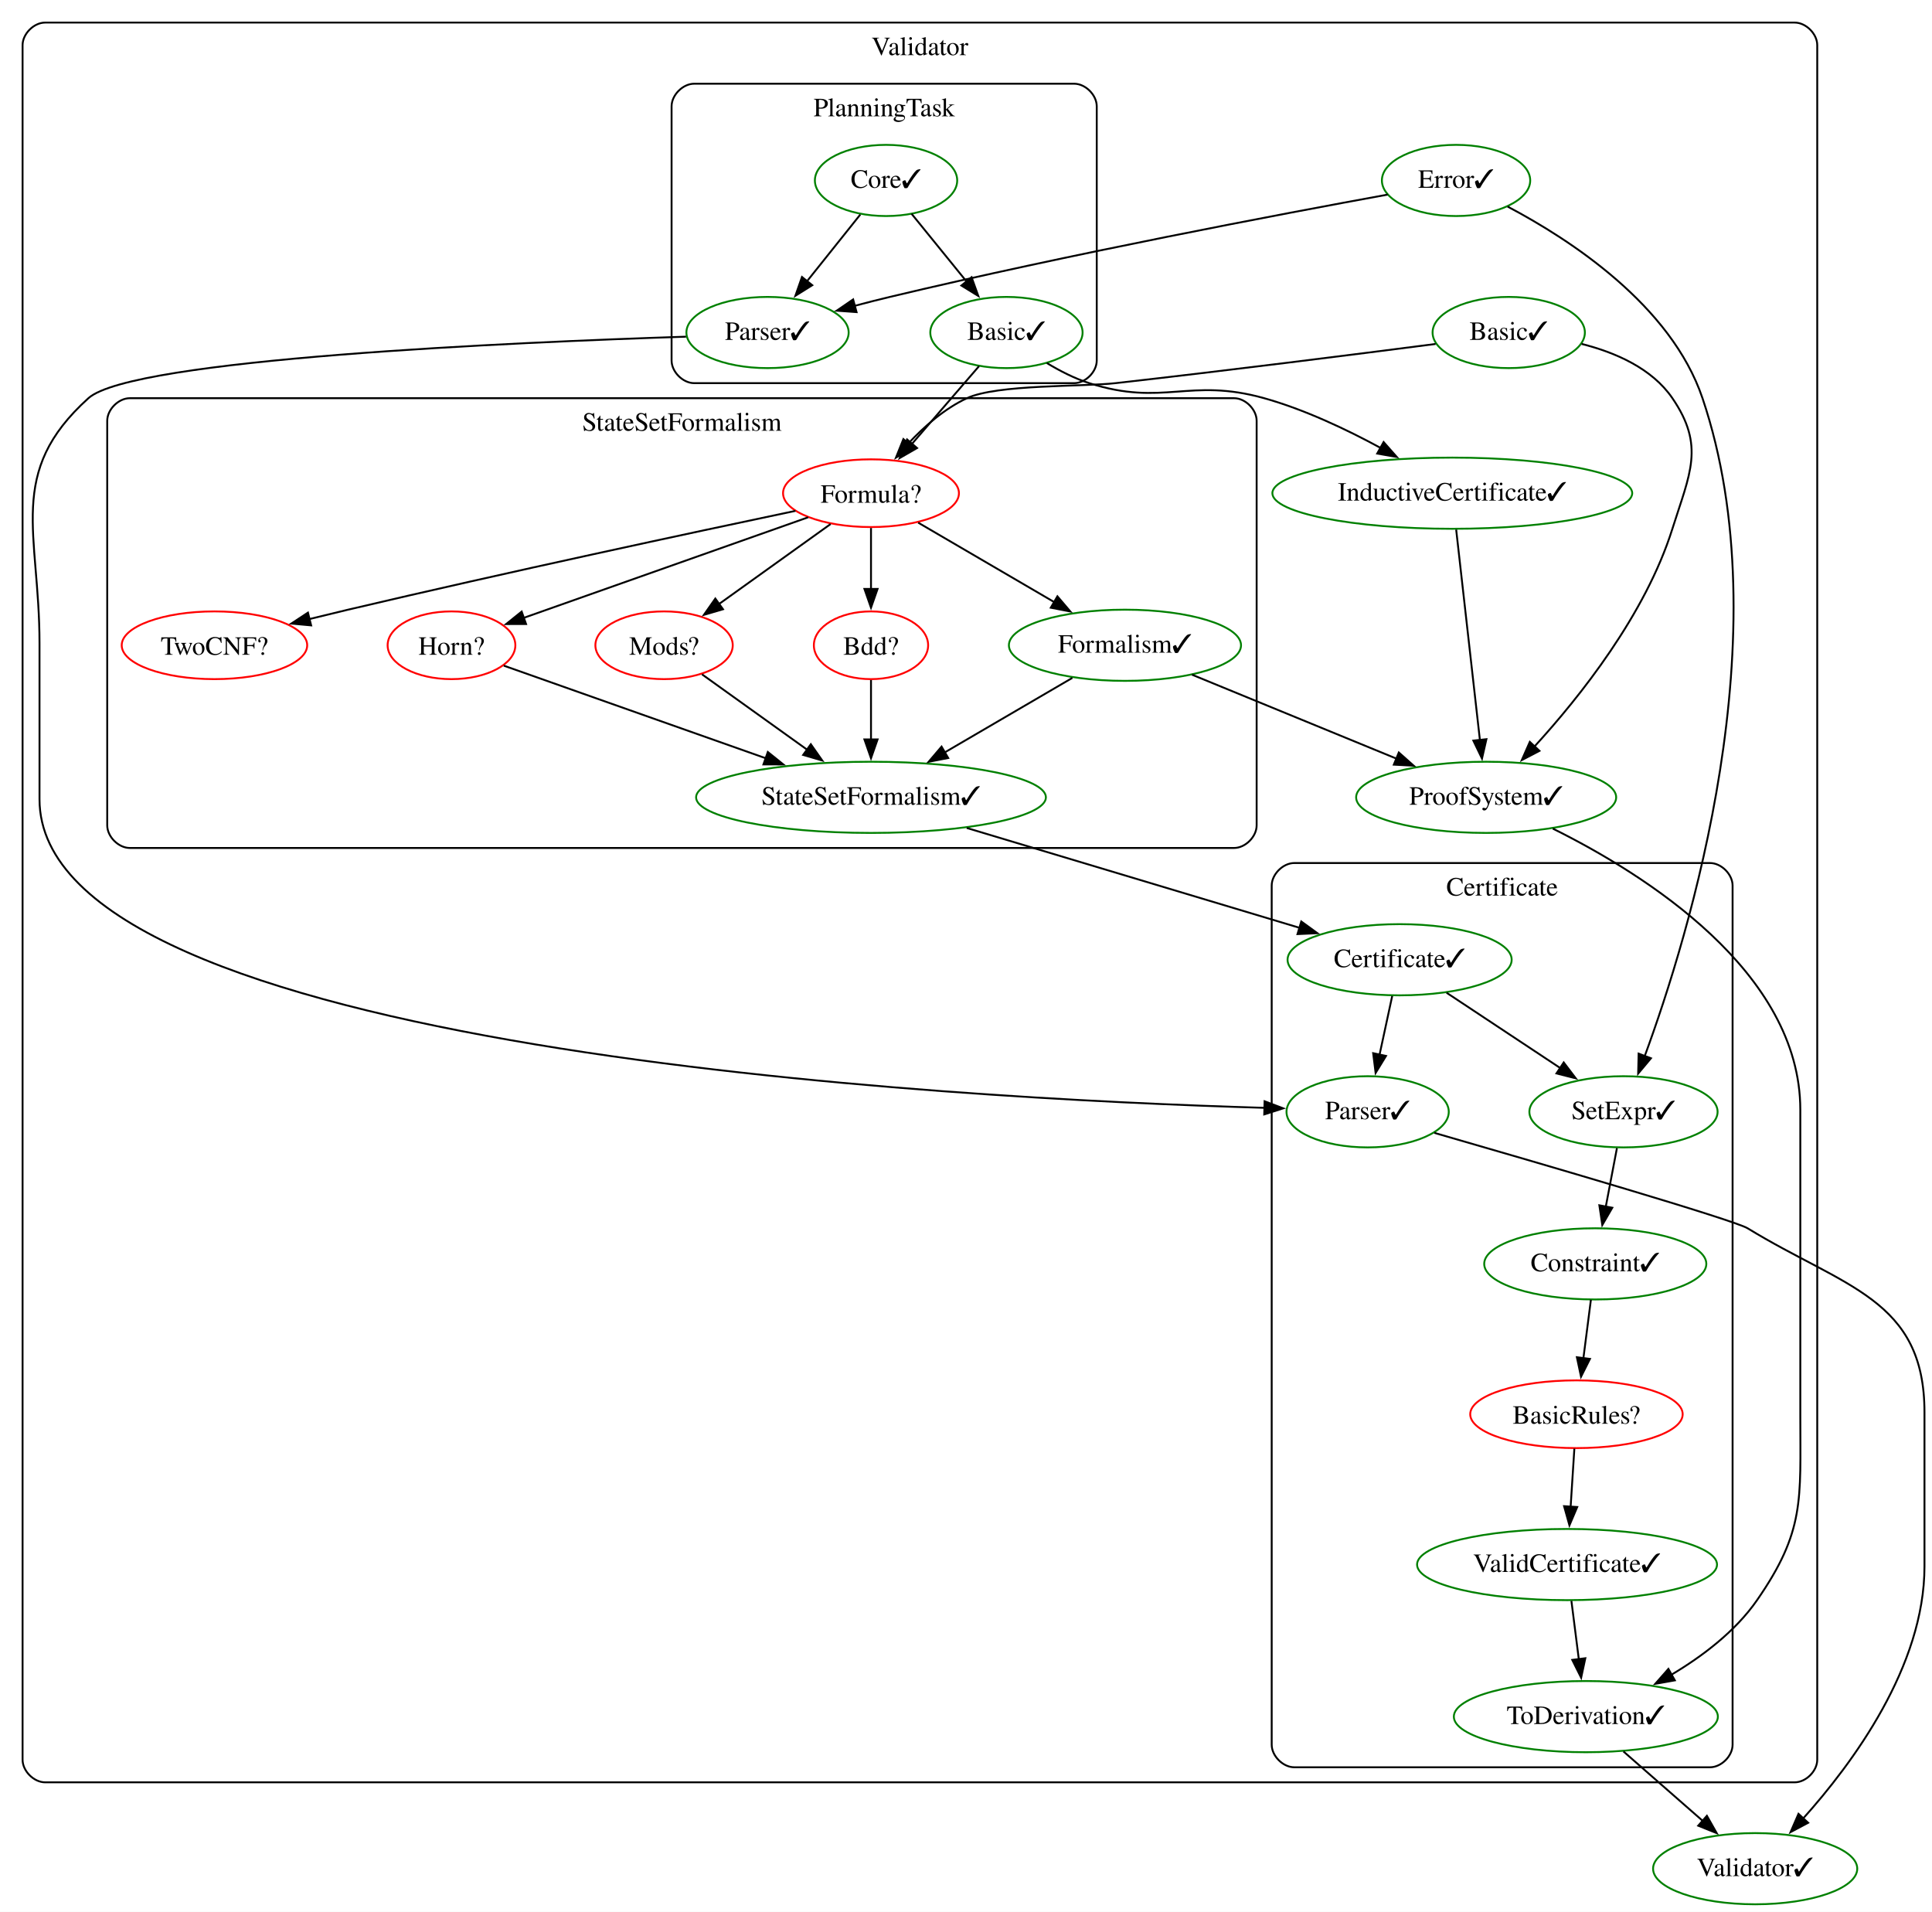
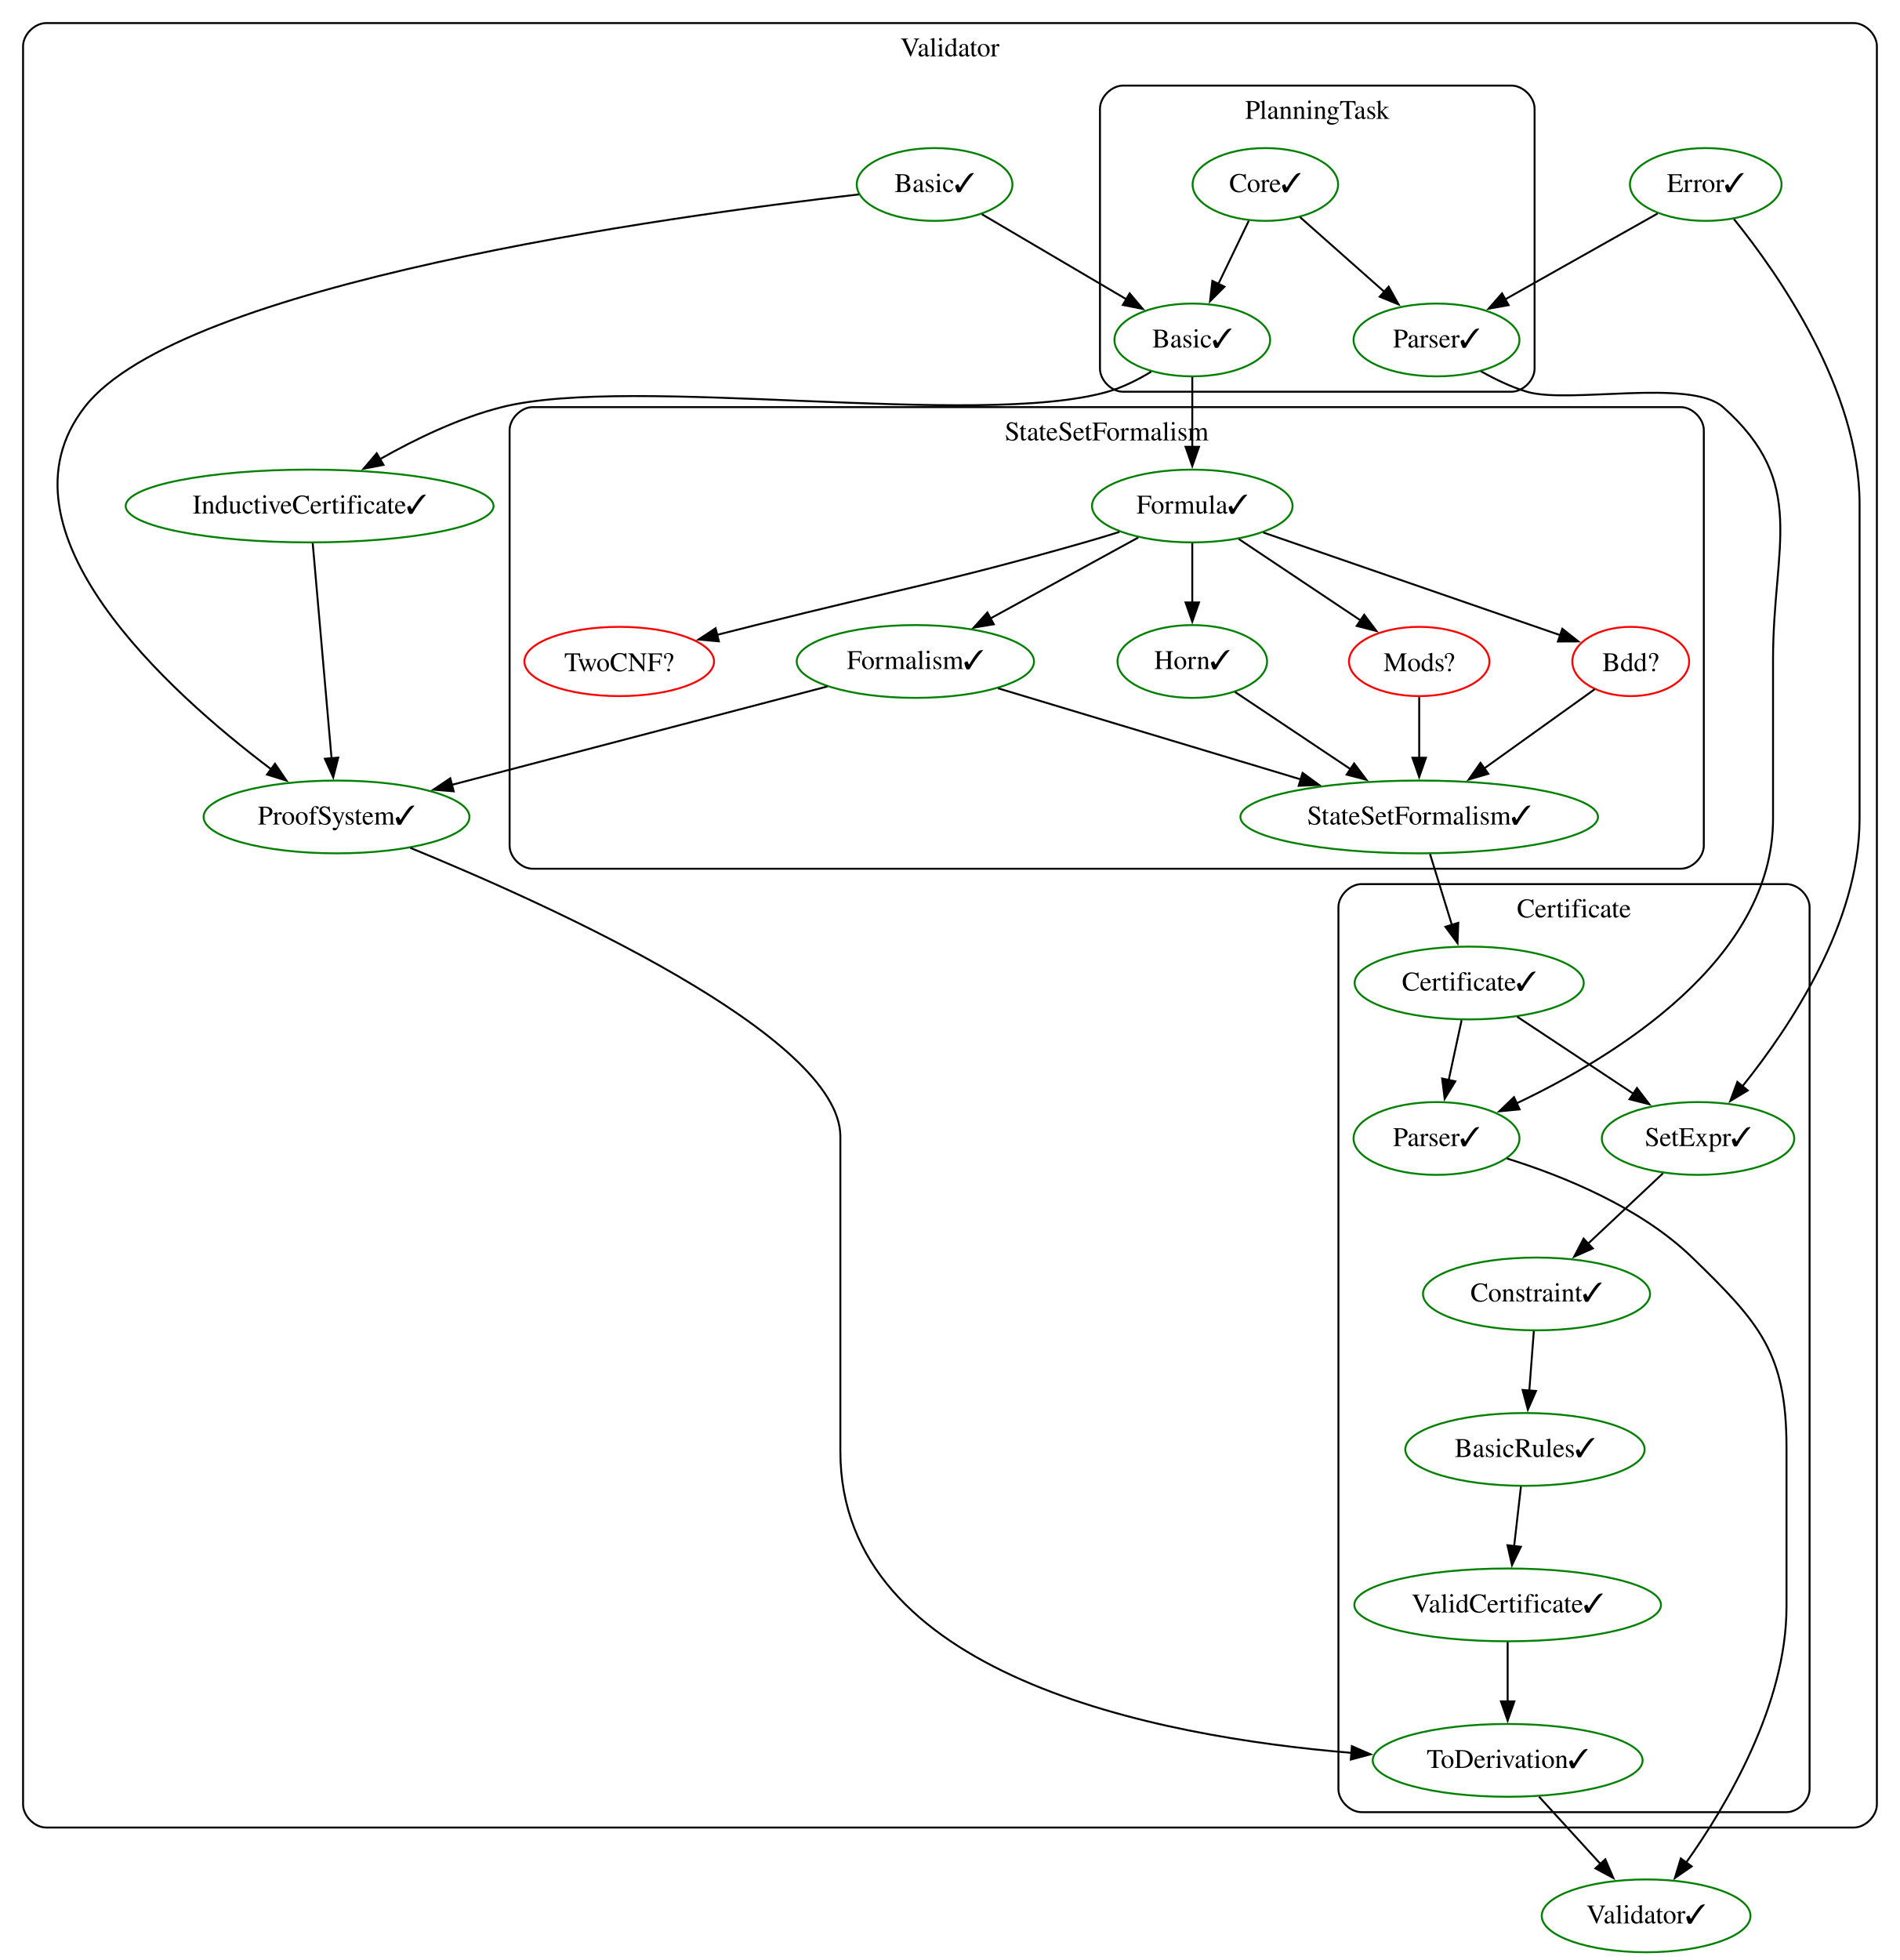
- <svg xmlns="http://www.w3.org/2000/svg" xmlns:xlink="http://www.w3.org/1999/xlink" width="1027pt" height="1016pt" viewBox="0.00 0.00 1027.00 1016.00">
-   <g id="graph0" class="graph" transform="scale(1 1) rotate(0) translate(4 1012.22)">
-     <polygon fill="white" stroke="none" points="-4,4 -4,-1012.22 1023,-1012.22 1023,4 -4,4" />
-     <g id="clust103" class="cluster">
-       <path fill="none" stroke="black" d="M20,-64.83C20,-64.83 950,-64.83 950,-64.83 956,-64.83 962,-70.83 962,-76.83 962,-76.83 962,-988.22 962,-988.22 962,-994.22 956,-1000.22 950,-1000.22 950,-1000.22 20,-1000.22 20,-1000.22 14,-1000.22 8,-994.22 8,-988.22 8,-988.22 8,-76.83 8,-76.83 8,-70.83 14,-64.83 20,-64.83" />
-       <text xml:space="preserve" text-anchor="middle" x="485" y="-982.92" font-family="Times,serif" font-size="14.00">Validator</text>
-     </g>
-     <g id="clust104" class="cluster">
-       <path fill="none" stroke="black" d="M684,-72.83C684,-72.83 905,-72.83 905,-72.83 911,-72.83 917,-78.83 917,-84.83 917,-84.83 917,-541.48 917,-541.48 917,-547.48 911,-553.48 905,-553.48 905,-553.48 684,-553.48 684,-553.48 678,-553.48 672,-547.48 672,-541.48 672,-541.48 672,-84.83 672,-84.83 672,-78.83 678,-72.83 684,-72.83" />
-       <text xml:space="preserve" text-anchor="middle" x="794.5" y="-536.18" font-family="Times,serif" font-size="14.00">Certificate</text>
-     </g>
-     <g id="clust105" class="cluster">
-       <path fill="none" stroke="black" d="M365,-808.56C365,-808.56 567,-808.56 567,-808.56 573,-808.56 579,-814.56 579,-820.56 579,-820.56 579,-955.72 579,-955.72 579,-961.72 573,-967.72 567,-967.72 567,-967.72 365,-967.72 365,-967.72 359,-967.72 353,-961.72 353,-955.72 353,-955.72 353,-820.56 353,-820.56 353,-814.56 359,-808.56 365,-808.56" />
-       <text xml:space="preserve" text-anchor="middle" x="466" y="-950.42" font-family="Times,serif" font-size="14.00">PlanningTask</text>
-     </g>
-     <g id="clust106" class="cluster">
-       <path fill="none" stroke="black" d="M65,-561.48C65,-561.48 652,-561.48 652,-561.48 658,-561.48 664,-567.48 664,-573.48 664,-573.48 664,-788.56 664,-788.56 664,-794.56 658,-800.56 652,-800.56 652,-800.56 65,-800.56 65,-800.56 59,-800.56 53,-794.56 53,-788.56 53,-788.56 53,-573.48 53,-573.48 53,-567.48 59,-561.48 65,-561.48" />
-       <text xml:space="preserve" text-anchor="middle" x="358.5" y="-783.26" font-family="Times,serif" font-size="14.00">StateSetFormalism</text>
+ <svg xmlns="http://www.w3.org/2000/svg" xmlns:xlink="http://www.w3.org/1999/xlink" width="988pt" height="1019pt" viewBox="0.00 0.00 988.00 1019.00">
+   <g id="graph0" class="graph" transform="scale(1 1) rotate(0) translate(4 1014.96)">
+     <polygon fill="white" stroke="none" points="-4,4 -4,-1014.96 984,-1014.96 984,4 -4,4" />
+     <g id="clust216" class="cluster">
+       <path fill="none" stroke="black" d="M20,-64.83C20,-64.83 960,-64.83 960,-64.83 966,-64.83 972,-70.83 972,-76.83 972,-76.83 972,-990.96 972,-990.96 972,-996.96 966,-1002.96 960,-1002.96 960,-1002.96 20,-1002.96 20,-1002.96 14,-1002.96 8,-996.96 8,-990.96 8,-990.96 8,-76.83 8,-76.83 8,-70.83 14,-64.83 20,-64.83" />
+       <text xml:space="preserve" text-anchor="middle" x="490" y="-985.66" font-family="Times,serif" font-size="14.00">Validator</text>
+     </g>
+     <g id="clust217" class="cluster">
+       <path fill="none" stroke="black" d="M704,-72.83C704,-72.83 925,-72.83 925,-72.83 931,-72.83 937,-78.83 937,-84.83 937,-84.83 937,-543.31 937,-543.31 937,-549.31 931,-555.31 925,-555.31 925,-555.31 704,-555.31 704,-555.31 698,-555.31 692,-549.31 692,-543.31 692,-543.31 692,-84.83 692,-84.83 692,-78.83 698,-72.83 704,-72.83" />
+       <text xml:space="preserve" text-anchor="middle" x="814.5" y="-538.01" font-family="Times,serif" font-size="14.00">Certificate</text>
+     </g>
+     <g id="clust218" class="cluster">
+       <path fill="none" stroke="black" d="M580,-811.3C580,-811.3 782,-811.3 782,-811.3 788,-811.3 794,-817.3 794,-823.3 794,-823.3 794,-958.46 794,-958.46 794,-964.46 788,-970.46 782,-970.46 782,-970.46 580,-970.46 580,-970.46 574,-970.46 568,-964.46 568,-958.46 568,-958.46 568,-823.3 568,-823.3 568,-817.3 574,-811.3 580,-811.3" />
+       <text xml:space="preserve" text-anchor="middle" x="681" y="-953.16" font-family="Times,serif" font-size="14.00">PlanningTask</text>
+     </g>
+     <g id="clust219" class="cluster">
+       <path fill="none" stroke="black" d="M273,-563.31C273,-563.31 870,-563.31 870,-563.31 876,-563.31 882,-569.31 882,-575.31 882,-575.31 882,-791.3 882,-791.3 882,-797.3 876,-803.3 870,-803.3 870,-803.3 273,-803.3 273,-803.3 267,-803.3 261,-797.3 261,-791.3 261,-791.3 261,-575.31 261,-575.31 261,-569.31 267,-563.31 273,-563.31" />
+       <text xml:space="preserve" text-anchor="middle" x="571.5" y="-786" font-family="Times,serif" font-size="14.00">StateSetFormalism</text>
    </g>
    <g id="node1" class="node">
      <g id="a_node1">
        <a xlink:href="https://github.com/AmosNico/Master-Thesis/tree/main/validator/Validator.html" xlink:title="Validator✓">
-           <ellipse fill="none" stroke="green" cx="929" cy="-18.92" rx="54.27" ry="18.92" />
-           <text xml:space="preserve" text-anchor="middle" x="929" y="-14.99" font-family="Times,serif" font-size="14.00">Validator✓</text>
+           <ellipse fill="none" stroke="green" cx="852" cy="-18.92" rx="54.27" ry="18.92" />
+           <text xml:space="preserve" text-anchor="middle" x="852" y="-14.99" font-family="Times,serif" font-size="14.00">Validator✓</text>
        </a>
      </g>
    </g>
    <g id="node2" class="node">
      <g id="a_node2">
        <a xlink:href="https://github.com/AmosNico/Master-Thesis/tree/main/validator/Validator/Certificate/Parser.html" xlink:title="Parser✓">
-           <ellipse fill="none" stroke="green" cx="723" cy="-421.24" rx="43.13" ry="18.92" />
-           <text xml:space="preserve" text-anchor="middle" x="723" y="-417.31" font-family="Times,serif" font-size="14.00">Parser✓</text>
+           <ellipse fill="none" stroke="green" cx="743" cy="-423.07" rx="43.13" ry="18.92" />
+           <text xml:space="preserve" text-anchor="middle" x="743" y="-419.14" font-family="Times,serif" font-size="14.00">Parser✓</text>
        </a>
      </g>
    </g>
    <g id="edge1" class="edge">
-       <path fill="none" stroke="black" d="M758.42,-410.06C814.39,-393.91 917.74,-363.77 925,-359.32 976.43,-327.85 1019,-321.79 1019,-261.49 1019,-261.49 1019,-261.49 1019,-179.58 1019,-126.58 980.9,-74.96 954.28,-45.36" />
-       <polygon fill="black" stroke="black" points="957.17,-43.33 947.81,-38.36 952.03,-48.08 957.17,-43.33" />
+       <path fill="none" stroke="black" d="M779.63,-412.66C808.78,-403.58 849.01,-387.31 876,-361.15 911.18,-327.05 925,-311.4 925,-262.41 925,-262.41 925,-262.41 925,-179.58 925,-128.97 894.29,-76.85 872.71,-46.46" />
+       <polygon fill="black" stroke="black" points="875.7,-44.62 866.97,-38.61 870.05,-48.75 875.7,-44.62" />
    </g>
    <g id="node3" class="node">
      <g id="a_node3">
        <a xlink:href="https://github.com/AmosNico/Master-Thesis/tree/main/validator/Validator/Certificate/ToDerivation.html" xlink:title="ToDerivation✓">
-           <ellipse fill="none" stroke="green" cx="839" cy="-99.75" rx="70.18" ry="18.92" />
-           <text xml:space="preserve" text-anchor="middle" x="839" y="-95.82" font-family="Times,serif" font-size="14.00">ToDerivation✓</text>
+           <ellipse fill="none" stroke="green" cx="780" cy="-99.75" rx="70.18" ry="18.92" />
+           <text xml:space="preserve" text-anchor="middle" x="780" y="-95.82" font-family="Times,serif" font-size="14.00">ToDerivation✓</text>
        </a>
      </g>
    </g>
    <g id="edge2" class="edge">
-       <path fill="none" stroke="black" d="M858.97,-81.25C871.38,-70.39 887.5,-56.26 901.15,-44.31" />
-       <polygon fill="black" stroke="black" points="903.34,-47.04 908.56,-37.82 898.73,-41.77 903.34,-47.04" />
+       <path fill="none" stroke="black" d="M796.34,-80.86C805.79,-70.5 817.86,-57.29 828.34,-45.82" />
+       <polygon fill="black" stroke="black" points="830.79,-48.32 834.95,-38.58 825.63,-43.6 830.79,-48.32" />
    </g>
    <g id="node4" class="node">
      <g id="a_node4">
        <a xlink:href="https://github.com/AmosNico/Master-Thesis/tree/main/validator/Validator/PlanningTask/Basic.html" xlink:title="Basic✓">
-           <ellipse fill="none" stroke="green" cx="531" cy="-835.47" rx="40.48" ry="18.92" />
-           <text xml:space="preserve" text-anchor="middle" x="531" y="-831.55" font-family="Times,serif" font-size="14.00">Basic✓</text>
+           <ellipse fill="none" stroke="green" cx="616" cy="-838.22" rx="40.48" ry="18.92" />
+           <text xml:space="preserve" text-anchor="middle" x="616" y="-834.29" font-family="Times,serif" font-size="14.00">Basic✓</text>
        </a>
      </g>
    </g>
    <g id="node5" class="node">
      <g id="a_node5">
        <a xlink:href="https://github.com/AmosNico/Master-Thesis/tree/main/validator/Validator/InductiveCertificate.html" xlink:title="InductiveCertificate✓">
-           <ellipse fill="none" stroke="green" cx="768" cy="-750.06" rx="95.64" ry="18.92" />
-           <text xml:space="preserve" text-anchor="middle" x="768" y="-746.13" font-family="Times,serif" font-size="14.00">InductiveCertificate✓</text>
+           <ellipse fill="none" stroke="green" cx="157" cy="-751.89" rx="95.64" ry="18.92" />
+           <text xml:space="preserve" text-anchor="middle" x="157" y="-747.96" font-family="Times,serif" font-size="14.00">InductiveCertificate✓</text>
        </a>
      </g>
    </g>
    <g id="edge3" class="edge">
-       <path fill="none" stroke="black" d="M552.47,-819.25C559.36,-815.08 567.23,-811.04 575,-808.56 614.52,-795.94 628.05,-811.73 668,-800.56 689.46,-794.55 711.84,-783.95 729.96,-774.09" />
-       <polygon fill="black" stroke="black" points="731.49,-777.24 738.51,-769.31 728.08,-771.13 731.49,-777.24" />
+       <path fill="none" stroke="black" d="M594.62,-821.7C587.73,-817.53 579.84,-813.55 572,-811.3 504.68,-792.03 324.91,-820.37 257,-803.3 234.83,-797.73 211.93,-786.64 193.65,-776.28" />
+       <polygon fill="black" stroke="black" points="195.43,-773.27 185.03,-771.24 191.9,-779.31 195.43,-773.27" />
    </g>
    <g id="node18" class="node">
      <g id="a_node18">
-         <a xlink:href="https://github.com/AmosNico/Master-Thesis/tree/main/validator/Validator/StateSetFormalism/Formula.html" xlink:title="Formula?">
-           <ellipse fill="none" stroke="red" cx="459" cy="-750.06" rx="46.75" ry="18" />
-           <text xml:space="preserve" text-anchor="middle" x="459" y="-745.01" font-family="Times,serif" font-size="14.00">Formula?</text>
-         </a>
-       </g>
-     </g>
-     <g id="edge22" class="edge">
-       <path fill="none" stroke="black" d="M516.43,-817.59C506.12,-805.64 492.11,-789.42 480.51,-775.98" />
-       <polygon fill="black" stroke="black" points="483.48,-774.06 474.29,-768.77 478.18,-778.63 483.48,-774.06" />
+         <a xlink:href="https://github.com/AmosNico/Master-Thesis/tree/main/validator/Validator/StateSetFormalism/Formula.html" xlink:title="Formula✓">
+           <ellipse fill="none" stroke="green" cx="616" cy="-751.89" rx="52.15" ry="18.92" />
+           <text xml:space="preserve" text-anchor="middle" x="616" y="-747.96" font-family="Times,serif" font-size="14.00">Formula✓</text>
+         </a>
+       </g>
+     </g>
+     <g id="edge24" class="edge">
+       <path fill="none" stroke="black" d="M616,-818.92C616,-808.31 616,-794.7 616,-782.59" />
+       <polygon fill="black" stroke="black" points="619.5,-782.66 616,-772.66 612.5,-782.66 619.5,-782.66" />
    </g>
    <g id="node7" class="node">
      <g id="a_node7">
        <a xlink:href="https://github.com/AmosNico/Master-Thesis/tree/main/validator/Validator/ProofSystem.html" xlink:title="ProofSystem✓">
-           <ellipse fill="none" stroke="green" cx="786" cy="-588.4" rx="69.12" ry="18.92" />
-           <text xml:space="preserve" text-anchor="middle" x="786" y="-584.47" font-family="Times,serif" font-size="14.00">ProofSystem✓</text>
+           <ellipse fill="none" stroke="green" cx="171" cy="-590.23" rx="69.12" ry="18.92" />
+           <text xml:space="preserve" text-anchor="middle" x="171" y="-586.3" font-family="Times,serif" font-size="14.00">ProofSystem✓</text>
        </a>
      </g>
    </g>
    <g id="edge5" class="edge">
-       <path fill="none" stroke="black" d="M770.06,-730.74C773.16,-703.31 779.02,-651.3 782.71,-618.59" />
-       <polygon fill="black" stroke="black" points="786.15,-619.33 783.79,-609 779.19,-618.55 786.15,-619.33" />
+       <path fill="none" stroke="black" d="M158.61,-732.57C161.01,-705.14 165.57,-653.13 168.44,-620.42" />
+       <polygon fill="black" stroke="black" points="171.89,-621.1 169.28,-610.84 164.92,-620.49 171.89,-621.1" />
    </g>
    <g id="node6" class="node">
      <g id="a_node6">
        <a xlink:href="https://github.com/AmosNico/Master-Thesis/tree/main/validator/Validator/Basic.html" xlink:title="Basic✓">
-           <ellipse fill="none" stroke="green" cx="798" cy="-835.47" rx="40.48" ry="18.92" />
-           <text xml:space="preserve" text-anchor="middle" x="798" y="-831.55" font-family="Times,serif" font-size="14.00">Basic✓</text>
-         </a>
-       </g>
+           <ellipse fill="none" stroke="green" cx="482" cy="-919.05" rx="40.48" ry="18.92" />
+           <text xml:space="preserve" text-anchor="middle" x="482" y="-915.12" font-family="Times,serif" font-size="14.00">Basic✓</text>
+         </a>
+       </g>
+     </g>
+     <g id="edge18" class="edge">
+       <path fill="none" stroke="black" d="M506.58,-903.59C527.64,-891.2 558.2,-873.22 581.68,-859.41" />
+       <polygon fill="black" stroke="black" points="583.43,-862.44 590.27,-854.35 579.88,-856.41 583.43,-862.44" />
    </g>
    <g id="edge4" class="edge">
-       <path fill="none" stroke="black" d="M836.73,-829.41C854.55,-824.93 874.11,-816.48 885,-800.56 902.41,-775.09 894.26,-760.57 885,-731.14 870.67,-685.61 835.94,-641.95 811.69,-615.41" />
-       <polygon fill="black" stroke="black" points="814.33,-613.1 804.94,-608.19 809.21,-617.88 814.33,-613.1" />
-     </g>
-     <g id="edge23" class="edge">
-       <path fill="none" stroke="black" d="M759.13,-829.39C717.18,-823.96 648.4,-815.25 589,-808.56 571.47,-806.58 526,-808 510,-800.56 498.13,-795.03 487.34,-785.58 478.77,-776.42" />
-       <polygon fill="black" stroke="black" points="481.49,-774.21 472.27,-768.98 476.22,-778.82 481.49,-774.21" />
+       <path fill="none" stroke="black" d="M442.64,-913.89C343.86,-902.58 89.78,-867.66 40,-803.3 -9.58,-739.2 83.46,-655.41 137.01,-615.02" />
+       <polygon fill="black" stroke="black" points="139.01,-617.9 144.97,-609.13 134.85,-612.27 139.01,-617.9" />
    </g>
    <g id="edge14" class="edge">
-       <path fill="none" stroke="black" d="M821.42,-571.78C870.44,-547.47 953,-495.63 953,-422.24 953,-422.24 953,-422.24 953,-259.49 953,-214.83 955.44,-198.37 930,-161.66 918.51,-145.07 900.89,-131.76 884.22,-121.87" />
-       <polygon fill="black" stroke="black" points="886.31,-119.03 875.88,-117.18 882.88,-125.13 886.31,-119.03" />
+       <path fill="none" stroke="black" d="M209.38,-574.15C282.15,-544.35 433,-476.29 433,-424.07 433,-424.07 433,-424.07 433,-260.41 433,-143.92 596.39,-112.12 698.93,-103.63" />
+       <polygon fill="black" stroke="black" points="698.98,-107.14 708.69,-102.89 698.45,-100.16 698.98,-107.14" />
    </g>
    <g id="node8" class="node">
      <g id="a_node8">
        <a xlink:href="https://github.com/AmosNico/Master-Thesis/tree/main/validator/Validator/StateSetFormalism/Formalism.html" xlink:title="Formalism✓">
-           <ellipse fill="none" stroke="green" cx="594" cy="-669.23" rx="61.7" ry="18.92" />
-           <text xml:space="preserve" text-anchor="middle" x="594" y="-665.3" font-family="Times,serif" font-size="14.00">Formalism✓</text>
+           <ellipse fill="none" stroke="green" cx="472" cy="-671.06" rx="61.7" ry="18.92" />
+           <text xml:space="preserve" text-anchor="middle" x="472" y="-667.13" font-family="Times,serif" font-size="14.00">Formalism✓</text>
        </a>
      </g>
    </g>
    <g id="edge6" class="edge">
-       <path fill="none" stroke="black" d="M629.66,-653.58C660.29,-641.01 704.7,-622.78 738.37,-608.95" />
-       <polygon fill="black" stroke="black" points="739.57,-612.24 747.49,-605.21 736.91,-605.77 739.57,-612.24" />
+       <path fill="none" stroke="black" d="M426.28,-658.08C374.09,-644.42 288.53,-622.01 231.01,-606.94" />
+       <polygon fill="black" stroke="black" points="231.92,-603.56 221.36,-604.42 230.15,-610.34 231.92,-603.56" />
+     </g>
+     <g id="node9" class="node">
+       <g id="a_node9">
+         <a xlink:href="https://github.com/AmosNico/Master-Thesis/tree/main/validator/Validator/StateSetFormalism/StateSetFormalism.html" xlink:title="StateSetFormalism✓">
+           <ellipse fill="none" stroke="green" cx="734" cy="-590.23" rx="92.98" ry="18.92" />
+           <text xml:space="preserve" text-anchor="middle" x="734" y="-586.3" font-family="Times,serif" font-size="14.00">StateSetFormalism✓</text>
+         </a>
+       </g>
+     </g>
+     <g id="edge26" class="edge">
+       <path fill="none" stroke="black" d="M514.97,-657.13C557.8,-644.24 623.99,-624.33 672.41,-609.76" />
+       <polygon fill="black" stroke="black" points="673.36,-613.13 681.93,-606.89 671.34,-606.42 673.36,-613.13" />
+     </g>
+     <g id="node10" class="node">
+       <g id="a_node10">
+         <a xlink:href="https://github.com/AmosNico/Master-Thesis/tree/main/validator/Validator/Certificate/Certificate.html" xlink:title="Certificate✓">
+           <ellipse fill="none" stroke="green" cx="760" cy="-503.9" rx="59.57" ry="18.92" />
+           <text xml:space="preserve" text-anchor="middle" x="760" y="-499.97" font-family="Times,serif" font-size="14.00">Certificate✓</text>
+         </a>
+       </g>
+     </g>
+     <g id="edge7" class="edge">
+       <path fill="none" stroke="black" d="M739.64,-570.93C742.98,-560.1 747.29,-546.14 751.08,-533.84" />
+       <polygon fill="black" stroke="black" points="754.32,-535.19 753.92,-524.61 747.63,-533.13 754.32,-535.19" />
+     </g>
+     <g id="edge11" class="edge">
+       <path fill="none" stroke="black" d="M756.06,-484.61C754.06,-475.36 751.59,-463.9 749.34,-453.45" />
+       <polygon fill="black" stroke="black" points="752.77,-452.77 747.24,-443.73 745.93,-454.24 752.77,-452.77" />
+     </g>
+     <g id="node13" class="node">
+       <g id="a_node13">
+         <a xlink:href="https://github.com/AmosNico/Master-Thesis/tree/main/validator/Validator/Certificate/SetExpr.html" xlink:title="SetExpr✓">
+           <ellipse fill="none" stroke="green" cx="879" cy="-423.07" rx="50.03" ry="18.92" />
+           <text xml:space="preserve" text-anchor="middle" x="879" y="-419.14" font-family="Times,serif" font-size="14.00">SetExpr✓</text>
+         </a>
+       </g>
+     </g>
+     <g id="edge13" class="edge">
+       <path fill="none" stroke="black" d="M784.95,-486.37C802.47,-474.76 826.12,-459.09 845.32,-446.38" />
+       <polygon fill="black" stroke="black" points="847.23,-449.31 853.64,-440.87 843.37,-443.47 847.23,-449.31" />
    </g>
    <g id="node11" class="node">
      <g id="a_node11">
-         <a xlink:href="https://github.com/AmosNico/Master-Thesis/tree/main/validator/Validator/StateSetFormalism/StateSetFormalism.html" xlink:title="StateSetFormalism✓">
-           <ellipse fill="none" stroke="green" cx="459" cy="-588.4" rx="92.98" ry="18.92" />
-           <text xml:space="preserve" text-anchor="middle" x="459" y="-584.47" font-family="Times,serif" font-size="14.00">StateSetFormalism✓</text>
-         </a>
-       </g>
-     </g>
-     <g id="edge26" class="edge">
-       <path fill="none" stroke="black" d="M566.03,-651.89C546.43,-640.45 519.96,-624.99 498.25,-612.31" />
-       <polygon fill="black" stroke="black" points="500.04,-609.31 489.64,-607.29 496.51,-615.36 500.04,-609.31" />
-     </g>
-     <g id="node9" class="node">
-       <g id="a_node9">
        <a xlink:href="https://github.com/AmosNico/Master-Thesis/tree/main/validator/Validator/Certificate/Constraint.html" xlink:title="Constraint✓">
-           <ellipse fill="none" stroke="green" cx="844" cy="-340.41" rx="59.04" ry="18.92" />
-           <text xml:space="preserve" text-anchor="middle" x="844" y="-336.48" font-family="Times,serif" font-size="14.00">Constraint✓</text>
-         </a>
-       </g>
-     </g>
-     <g id="node10" class="node">
-       <g id="a_node10">
-         <a xlink:href="https://github.com/AmosNico/Master-Thesis/tree/main/validator/Validator/Certificate/BasicRules.html" xlink:title="BasicRules?">
-           <ellipse fill="none" stroke="red" cx="834" cy="-260.49" rx="56.47" ry="18" />
-           <text xml:space="preserve" text-anchor="middle" x="834" y="-255.44" font-family="Times,serif" font-size="14.00">BasicRules?</text>
-         </a>
-       </g>
-     </g>
-     <g id="edge7" class="edge">
-       <path fill="none" stroke="black" d="M841.68,-321.33C840.49,-312.06 839.01,-300.54 837.67,-290.09" />
-       <polygon fill="black" stroke="black" points="841.18,-289.9 836.43,-280.43 834.23,-290.79 841.18,-289.9" />
+           <ellipse fill="none" stroke="green" cx="795" cy="-342.24" rx="59.04" ry="18.92" />
+           <text xml:space="preserve" text-anchor="middle" x="795" y="-338.31" font-family="Times,serif" font-size="14.00">Constraint✓</text>
+         </a>
+       </g>
+     </g>
+     <g id="node12" class="node">
+       <g id="a_node12">
+         <a xlink:href="https://github.com/AmosNico/Master-Thesis/tree/main/validator/Validator/Certificate/BasicRules.html" xlink:title="BasicRules✓">
+           <ellipse fill="none" stroke="green" cx="789" cy="-261.41" rx="62.23" ry="18.92" />
+           <text xml:space="preserve" text-anchor="middle" x="789" y="-257.48" font-family="Times,serif" font-size="14.00">BasicRules✓</text>
+         </a>
+       </g>
+     </g>
+     <g id="edge8" class="edge">
+       <path fill="none" stroke="black" d="M793.61,-322.95C792.9,-313.7 792.03,-302.24 791.24,-291.79" />
+       <polygon fill="black" stroke="black" points="794.75,-291.8 790.5,-282.1 787.77,-292.34 794.75,-291.8" />
    </g>
    <g id="node16" class="node">
      <g id="a_node16">
        <a xlink:href="https://github.com/AmosNico/Master-Thesis/tree/main/validator/Validator/Certificate/ValidCertificate.html" xlink:title="ValidCertificate✓">
-           <ellipse fill="none" stroke="green" cx="829" cy="-180.58" rx="79.73" ry="18.92" />
-           <text xml:space="preserve" text-anchor="middle" x="829" y="-176.65" font-family="Times,serif" font-size="14.00">ValidCertificate✓</text>
+           <ellipse fill="none" stroke="green" cx="780" cy="-180.58" rx="79.73" ry="18.92" />
+           <text xml:space="preserve" text-anchor="middle" x="780" y="-176.65" font-family="Times,serif" font-size="14.00">ValidCertificate✓</text>
        </a>
      </g>
    </g>
    <g id="edge16" class="edge">
-       <path fill="none" stroke="black" d="M832.89,-242.2C832.31,-233.08 831.57,-221.63 830.9,-211.15" />
-       <polygon fill="black" stroke="black" points="834.41,-211.17 830.27,-201.42 827.42,-211.62 834.41,-211.17" />
-     </g>
-     <g id="node12" class="node">
-       <g id="a_node12">
-         <a xlink:href="https://github.com/AmosNico/Master-Thesis/tree/main/validator/Validator/Certificate/Certificate.html" xlink:title="Certificate✓">
-           <ellipse fill="none" stroke="green" cx="740" cy="-502.07" rx="59.57" ry="18.92" />
-           <text xml:space="preserve" text-anchor="middle" x="740" y="-498.14" font-family="Times,serif" font-size="14.00">Certificate✓</text>
-         </a>
-       </g>
-     </g>
-     <g id="edge8" class="edge">
-       <path fill="none" stroke="black" d="M509.89,-572.12C559.98,-557.09 636.17,-534.23 686.99,-518.98" />
-       <polygon fill="black" stroke="black" points="687.72,-522.41 696.3,-516.18 685.71,-515.7 687.72,-522.41" />
-     </g>
-     <g id="edge11" class="edge">
-       <path fill="none" stroke="black" d="M736.06,-482.78C734.06,-473.53 731.59,-462.07 729.34,-451.62" />
-       <polygon fill="black" stroke="black" points="732.77,-450.94 727.24,-441.9 725.93,-452.41 732.77,-450.94" />
-     </g>
-     <g id="node13" class="node">
-       <g id="a_node13">
-         <a xlink:href="https://github.com/AmosNico/Master-Thesis/tree/main/validator/Validator/Certificate/SetExpr.html" xlink:title="SetExpr✓">
-           <ellipse fill="none" stroke="green" cx="859" cy="-421.24" rx="50.03" ry="18.92" />
-           <text xml:space="preserve" text-anchor="middle" x="859" y="-417.31" font-family="Times,serif" font-size="14.00">SetExpr✓</text>
-         </a>
-       </g>
-     </g>
-     <g id="edge13" class="edge">
-       <path fill="none" stroke="black" d="M764.95,-484.54C782.47,-472.93 806.12,-457.26 825.32,-444.55" />
-       <polygon fill="black" stroke="black" points="827.23,-447.48 833.64,-439.04 823.37,-441.64 827.23,-447.48" />
+       <path fill="none" stroke="black" d="M786.91,-242.12C785.86,-232.87 784.55,-221.41 783.35,-210.96" />
+       <polygon fill="black" stroke="black" points="786.86,-210.8 782.25,-201.26 779.9,-211.6 786.86,-210.8" />
    </g>
    <g id="edge9" class="edge">
-       <path fill="none" stroke="black" d="M855.52,-401.95C853.76,-392.7 851.58,-381.24 849.59,-370.79" />
-       <polygon fill="black" stroke="black" points="853.05,-370.25 847.74,-361.08 846.17,-371.55 853.05,-370.25" />
+       <path fill="none" stroke="black" d="M860.77,-404.96C849.4,-394.29 834.57,-380.37 821.87,-368.45" />
+       <polygon fill="black" stroke="black" points="824.27,-365.91 814.58,-361.62 819.48,-371.01 824.27,-365.91" />
    </g>
    <g id="node14" class="node">
      <g id="a_node14">
        <a xlink:href="https://github.com/AmosNico/Master-Thesis/tree/main/validator/Validator/PlanningTask/Parser.html" xlink:title="Parser✓">
-           <ellipse fill="none" stroke="green" cx="404" cy="-835.47" rx="43.13" ry="18.92" />
-           <text xml:space="preserve" text-anchor="middle" x="404" y="-831.55" font-family="Times,serif" font-size="14.00">Parser✓</text>
+           <ellipse fill="none" stroke="green" cx="743" cy="-838.22" rx="43.13" ry="18.92" />
+           <text xml:space="preserve" text-anchor="middle" x="743" y="-834.29" font-family="Times,serif" font-size="14.00">Parser✓</text>
        </a>
      </g>
    </g>
    <g id="edge10" class="edge">
-       <path fill="none" stroke="black" d="M360.71,-833.26C269.95,-830.32 66.17,-821.45 43,-800.56 -0.87,-761 17,-729.29 17,-670.23 17,-670.23 17,-670.23 17,-587.4 17,-453.79 502.45,-428.2 668.26,-423.35" />
-       <polygon fill="black" stroke="black" points="668.22,-426.85 678.12,-423.08 668.03,-419.86 668.22,-426.85" />
+       <path fill="none" stroke="black" d="M766.04,-821.97C773.41,-817.8 781.79,-813.76 790,-811.3 811.78,-804.78 875.01,-818.41 892,-803.3 936.44,-763.79 918,-731.52 918,-672.06 918,-672.06 918,-672.06 918,-589.23 918,-516.14 836.27,-465.81 784.52,-441.27" />
+       <polygon fill="black" stroke="black" points="786.21,-438.2 775.66,-437.2 783.29,-444.56 786.21,-438.2" />
    </g>
    <g id="node15" class="node">
      <g id="a_node15">
        <a xlink:href="https://github.com/AmosNico/Master-Thesis/tree/main/validator/Validator/Error.html" xlink:title="Error✓">
-           <ellipse fill="none" stroke="green" cx="770" cy="-916.3" rx="39.42" ry="18.92" />
-           <text xml:space="preserve" text-anchor="middle" x="770" y="-912.38" font-family="Times,serif" font-size="14.00">Error✓</text>
+           <ellipse fill="none" stroke="green" cx="883" cy="-919.05" rx="39.42" ry="18.92" />
+           <text xml:space="preserve" text-anchor="middle" x="883" y="-915.12" font-family="Times,serif" font-size="14.00">Error✓</text>
        </a>
      </g>
    </g>
    <g id="edge12" class="edge">
-       <path fill="none" stroke="black" d="M797.4,-902.41C830.64,-884.89 884.32,-849.97 901,-800.56 943.26,-675.33 893.86,-514.87 870.22,-450.66" />
-       <polygon fill="black" stroke="black" points="873.6,-449.7 866.8,-441.57 867.05,-452.17 873.6,-449.7" />
-     </g>
-     <g id="edge18" class="edge">
-       <path fill="none" stroke="black" d="M733.68,-908.79C676.94,-898.43 563.9,-877.04 469,-854.39 462.95,-852.94 456.61,-851.33 450.37,-849.67" />
-       <polygon fill="black" stroke="black" points="451.33,-846.31 440.77,-847.08 449.51,-853.07 451.33,-846.31" />
+       <path fill="none" stroke="black" d="M897.67,-901.05C920.77,-872.48 963,-812.15 963,-752.89 963,-752.89 963,-752.89 963,-589.23 963,-535.29 926.97,-481.16 902.11,-450.23" />
+       <polygon fill="black" stroke="black" points="904.84,-448.04 895.76,-442.56 899.44,-452.5 904.84,-448.04" />
+     </g>
+     <g id="edge19" class="edge">
+       <path fill="none" stroke="black" d="M857.97,-903.95C835.85,-891.5 803.34,-873.19 778.53,-859.22" />
+       <polygon fill="black" stroke="black" points="780.51,-856.32 770.08,-854.46 777.07,-862.42 780.51,-856.32" />
    </g>
    <g id="edge15" class="edge">
-       <path fill="none" stroke="black" d="M831.32,-161.29C832.49,-152.04 833.95,-140.58 835.27,-130.13" />
-       <polygon fill="black" stroke="black" points="838.72,-130.79 836.5,-120.43 831.77,-129.91 838.72,-130.79" />
+       <path fill="none" stroke="black" d="M780,-161.29C780,-152.04 780,-140.58 780,-130.13" />
+       <polygon fill="black" stroke="black" points="783.5,-130.44 780,-120.44 776.5,-130.44 783.5,-130.44" />
    </g>
    <g id="node17" class="node">
      <g id="a_node17">
        <a xlink:href="https://github.com/AmosNico/Master-Thesis/tree/main/validator/Validator/PlanningTask/Core.html" xlink:title="Core✓">
-           <ellipse fill="none" stroke="green" cx="467" cy="-916.3" rx="37.83" ry="18.92" />
-           <text xml:space="preserve" text-anchor="middle" x="467" y="-912.38" font-family="Times,serif" font-size="14.00">Core✓</text>
+           <ellipse fill="none" stroke="green" cx="654" cy="-919.05" rx="37.83" ry="18.92" />
+           <text xml:space="preserve" text-anchor="middle" x="654" y="-915.12" font-family="Times,serif" font-size="14.00">Core✓</text>
        </a>
      </g>
    </g>
    <g id="edge17" class="edge">
-       <path fill="none" stroke="black" d="M480.57,-898.58C489.11,-888.07 500.3,-874.28 509.97,-862.37" />
-       <polygon fill="black" stroke="black" points="512.46,-864.86 516.05,-854.89 507.03,-860.44 512.46,-864.86" />
-     </g>
-     <g id="edge19" class="edge">
-       <path fill="none" stroke="black" d="M453.33,-898.2C445.05,-887.84 434.32,-874.41 424.98,-862.72" />
-       <polygon fill="black" stroke="black" points="427.78,-860.62 418.81,-855 422.31,-864.99 427.78,-860.62" />
-     </g>
-     <g id="edge21" class="edge">
-       <path fill="none" stroke="black" d="M484.08,-734.41C504.4,-722.55 533.36,-705.64 556.45,-692.15" />
-       <polygon fill="black" stroke="black" points="558.09,-695.25 564.96,-687.18 554.56,-689.2 558.09,-695.25" />
+       <path fill="none" stroke="black" d="M645.38,-900.16C640.71,-890.48 634.85,-878.31 629.58,-867.39" />
+       <polygon fill="black" stroke="black" points="632.74,-865.89 625.25,-858.4 626.44,-868.93 632.74,-865.89" />
+     </g>
+     <g id="edge20" class="edge">
+       <path fill="none" stroke="black" d="M672.01,-902.09C684.63,-890.92 701.72,-875.78 715.96,-863.16" />
+       <polygon fill="black" stroke="black" points="718.11,-865.94 723.27,-856.69 713.46,-860.7 718.11,-865.94" />
+     </g>
+     <g id="edge23" class="edge">
+       <path fill="none" stroke="black" d="M587.89,-735.5C565.98,-723.5 535.29,-706.7 511,-693.41" />
+       <polygon fill="black" stroke="black" points="512.8,-690.4 502.35,-688.67 509.44,-696.54 512.8,-690.4" />
    </g>
    <g id="node19" class="node">
      <g id="a_node19">
        <a xlink:href="https://github.com/AmosNico/Master-Thesis/tree/main/validator/Validator/StateSetFormalism/Bdd.html" xlink:title="Bdd?">
-           <ellipse fill="none" stroke="red" cx="459" cy="-669.23" rx="30.37" ry="18" />
-           <text xml:space="preserve" text-anchor="middle" x="459" y="-664.18" font-family="Times,serif" font-size="14.00">Bdd?</text>
-         </a>
-       </g>
-     </g>
-     <g id="edge20" class="edge">
-       <path fill="none" stroke="black" d="M459,-731.56C459,-721.97 459,-709.83 459,-698.9" />
-       <polygon fill="black" stroke="black" points="462.5,-699.19 459,-689.19 455.5,-699.19 462.5,-699.19" />
+           <ellipse fill="none" stroke="red" cx="844" cy="-671.06" rx="30.37" ry="18" />
+           <text xml:space="preserve" text-anchor="middle" x="844" y="-666.01" font-family="Times,serif" font-size="14.00">Bdd?</text>
+         </a>
+       </g>
+     </g>
+     <g id="edge21" class="edge">
+       <path fill="none" stroke="black" d="M652.89,-738.13C695.46,-723.41 765.05,-699.35 807.47,-684.69" />
+       <polygon fill="black" stroke="black" points="808.42,-688.06 816.73,-681.49 806.13,-681.45 808.42,-688.06" />
    </g>
    <g id="node20" class="node">
      <g id="a_node20">
-         <a xlink:href="https://github.com/AmosNico/Master-Thesis/tree/main/validator/Validator/StateSetFormalism/Horn.html" xlink:title="Horn?">
-           <ellipse fill="none" stroke="red" cx="236" cy="-669.23" rx="33.95" ry="18" />
-           <text xml:space="preserve" text-anchor="middle" x="236" y="-664.18" font-family="Times,serif" font-size="14.00">Horn?</text>
-         </a>
-       </g>
-     </g>
-     <g id="edge24" class="edge">
-       <path fill="none" stroke="black" d="M425.61,-737.26C385.13,-722.94 317.02,-698.87 274.4,-683.8" />
-       <polygon fill="black" stroke="black" points="275.64,-680.53 265.05,-680.5 273.31,-687.13 275.64,-680.53" />
+         <a xlink:href="https://github.com/AmosNico/Master-Thesis/tree/main/validator/Validator/StateSetFormalism/Horn.html" xlink:title="Horn✓">
+           <ellipse fill="none" stroke="green" cx="616" cy="-671.06" rx="38.89" ry="18.92" />
+           <text xml:space="preserve" text-anchor="middle" x="616" y="-667.13" font-family="Times,serif" font-size="14.00">Horn✓</text>
+         </a>
+       </g>
+     </g>
+     <g id="edge22" class="edge">
+       <path fill="none" stroke="black" d="M616,-732.6C616,-723.35 616,-711.89 616,-701.44" />
+       <polygon fill="black" stroke="black" points="619.5,-701.75 616,-691.75 612.5,-701.75 619.5,-701.75" />
    </g>
    <g id="node21" class="node">
      <g id="a_node21">
        <a xlink:href="https://github.com/AmosNico/Master-Thesis/tree/main/validator/Validator/StateSetFormalism/Mods.html" xlink:title="Mods?">
-           <ellipse fill="none" stroke="red" cx="349" cy="-669.23" rx="36.51" ry="18" />
-           <text xml:space="preserve" text-anchor="middle" x="349" y="-664.18" font-family="Times,serif" font-size="14.00">Mods?</text>
+           <ellipse fill="none" stroke="red" cx="734" cy="-671.06" rx="36.51" ry="18" />
+           <text xml:space="preserve" text-anchor="middle" x="734" y="-666.01" font-family="Times,serif" font-size="14.00">Mods?</text>
        </a>
      </g>
    </g>
    <g id="edge25" class="edge">
-       <path fill="none" stroke="black" d="M437.53,-733.67C420.6,-721.54 396.81,-704.49 378.16,-691.12" />
-       <polygon fill="black" stroke="black" points="380.33,-688.37 370.17,-685.39 376.25,-694.06 380.33,-688.37" />
+       <path fill="none" stroke="black" d="M640.16,-734.74C658.51,-722.49 683.85,-705.56 703.57,-692.38" />
+       <polygon fill="black" stroke="black" points="705.4,-695.37 711.77,-686.91 701.51,-689.55 705.4,-695.37" />
    </g>
    <g id="node22" class="node">
      <g id="a_node22">
        <a xlink:href="https://github.com/AmosNico/Master-Thesis/tree/main/validator/Validator/StateSetFormalism/TwoCNF.html" xlink:title="TwoCNF?">
-           <ellipse fill="none" stroke="red" cx="110" cy="-669.23" rx="49.3" ry="18" />
-           <text xml:space="preserve" text-anchor="middle" x="110" y="-664.18" font-family="Times,serif" font-size="14.00">TwoCNF?</text>
+           <ellipse fill="none" stroke="red" cx="318" cy="-671.06" rx="49.3" ry="18" />
+           <text xml:space="preserve" text-anchor="middle" x="318" y="-666.01" font-family="Times,serif" font-size="14.00">TwoCNF?</text>
        </a>
      </g>
    </g>
    <g id="edge30" class="edge">
-       <path fill="none" stroke="black" d="M418.86,-740.68C364.73,-729.28 265.4,-708.03 181,-688.14 174.26,-686.55 167.17,-684.83 160.19,-683.1" />
-       <polygon fill="black" stroke="black" points="161.4,-679.79 150.85,-680.76 159.7,-686.58 161.4,-679.79" />
+       <path fill="none" stroke="black" d="M578.14,-738.42C572.09,-736.53 565.89,-734.65 560,-732.97 484.64,-711.47 464.99,-709.11 389,-689.97 382.37,-688.3 375.38,-686.54 368.49,-684.8" />
+       <polygon fill="black" stroke="black" points="369.82,-681.53 359.27,-682.48 368.11,-688.32 369.82,-681.53" />
    </g>
    <g id="edge27" class="edge">
-       <path fill="none" stroke="black" d="M459,-650.73C459,-641.44 459,-629.76 459,-619.09" />
-       <polygon fill="black" stroke="black" points="462.5,-619.18 459,-609.18 455.5,-619.18 462.5,-619.18" />
+       <path fill="none" stroke="black" d="M825.34,-656.68C809.61,-645.41 786.7,-628.99 767.76,-615.42" />
+       <polygon fill="black" stroke="black" points="769.95,-612.68 759.78,-609.7 765.87,-618.37 769.95,-612.68" />
    </g>
    <g id="edge28" class="edge">
-       <path fill="none" stroke="black" d="M263.79,-658.4C298.52,-646.12 358.79,-624.82 403.2,-609.12" />
-       <polygon fill="black" stroke="black" points="404.15,-612.5 412.41,-605.87 401.82,-605.9 404.15,-612.5" />
+       <path fill="none" stroke="black" d="M638.19,-655.23C655.1,-643.94 678.72,-628.16 698.27,-615.09" />
+       <polygon fill="black" stroke="black" points="700.16,-618.05 706.53,-609.58 696.27,-612.23 700.16,-618.05" />
    </g>
    <g id="edge29" class="edge">
-       <path fill="none" stroke="black" d="M369.18,-653.77C384.81,-642.56 406.82,-626.79 425.14,-613.66" />
-       <polygon fill="black" stroke="black" points="427.01,-616.63 433.1,-607.96 422.93,-610.94 427.01,-616.63" />
+       <path fill="none" stroke="black" d="M734,-652.56C734,-643.27 734,-631.59 734,-620.92" />
+       <polygon fill="black" stroke="black" points="737.5,-621.01 734,-611.01 730.5,-621.01 737.5,-621.01" />
    </g>
  </g>
</svg>
